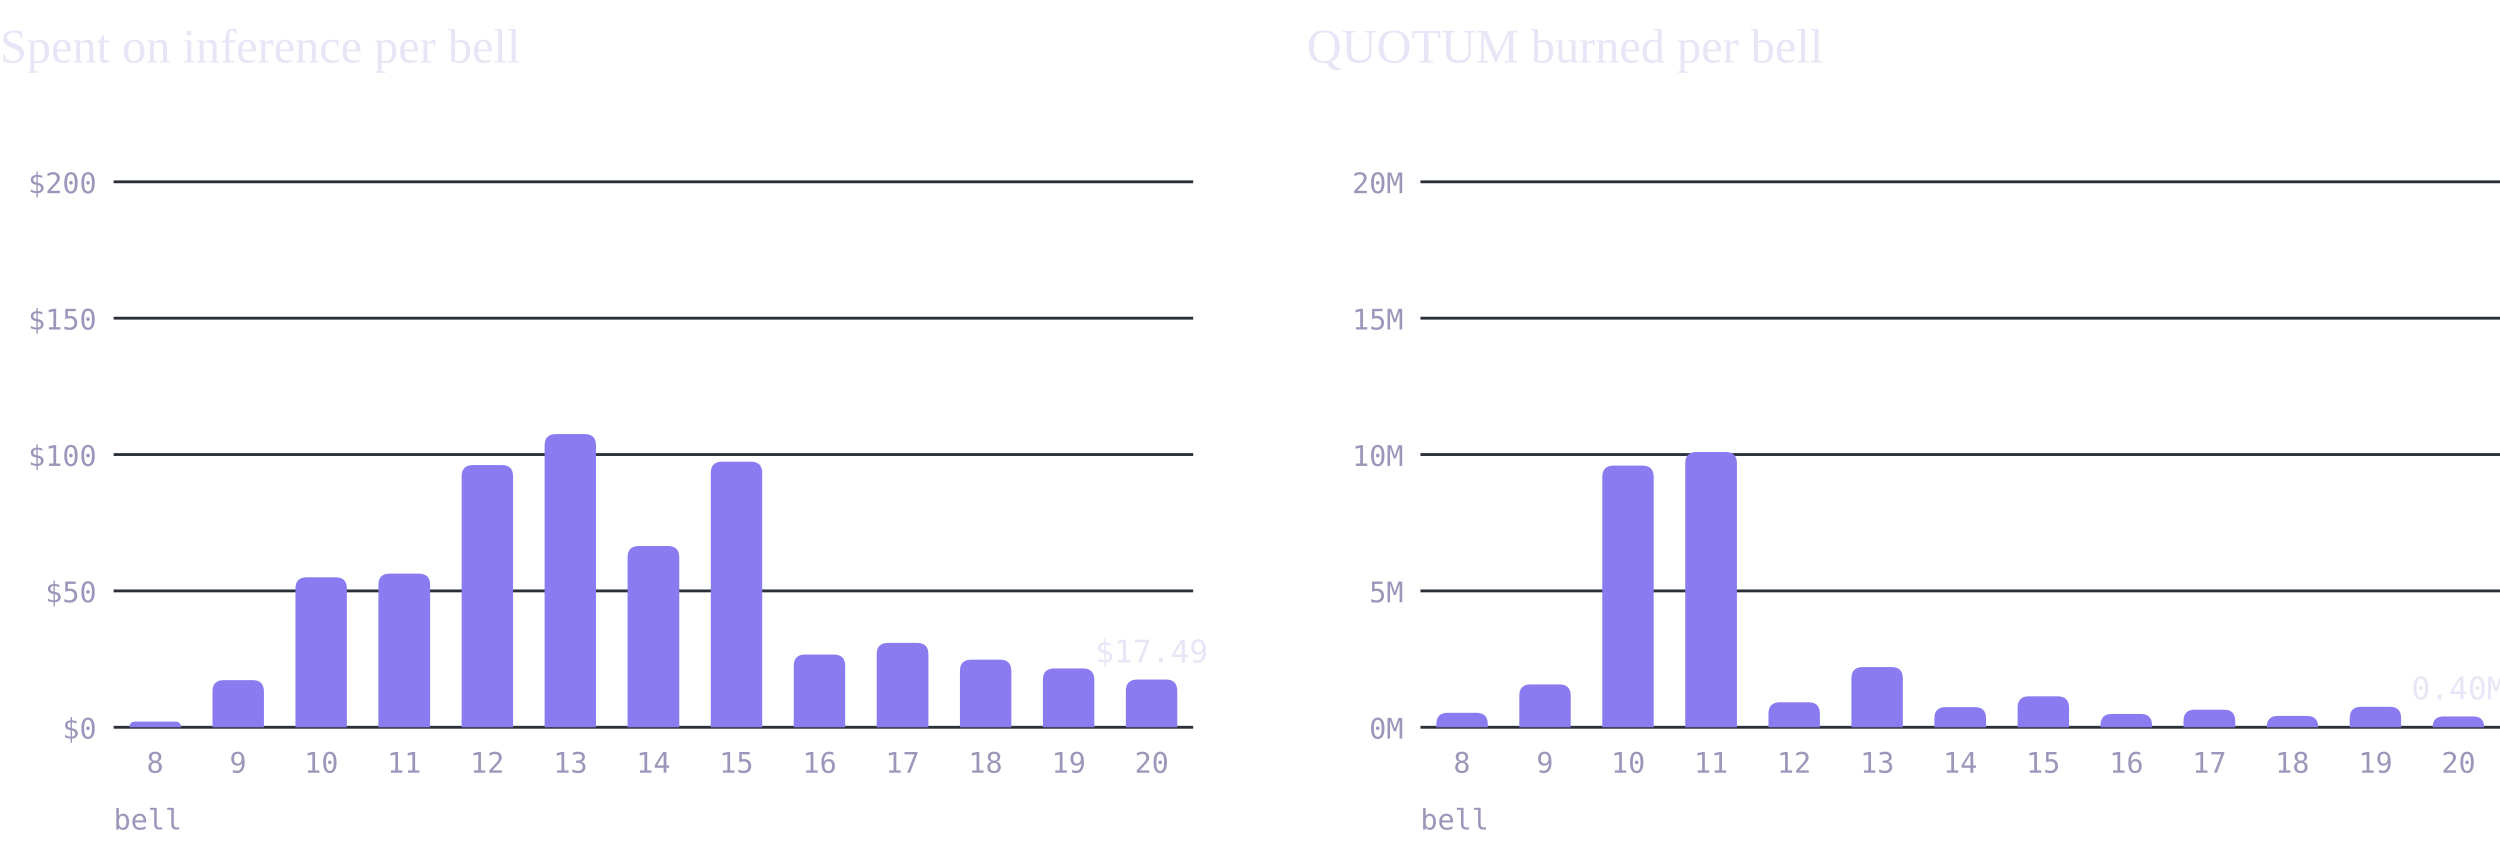
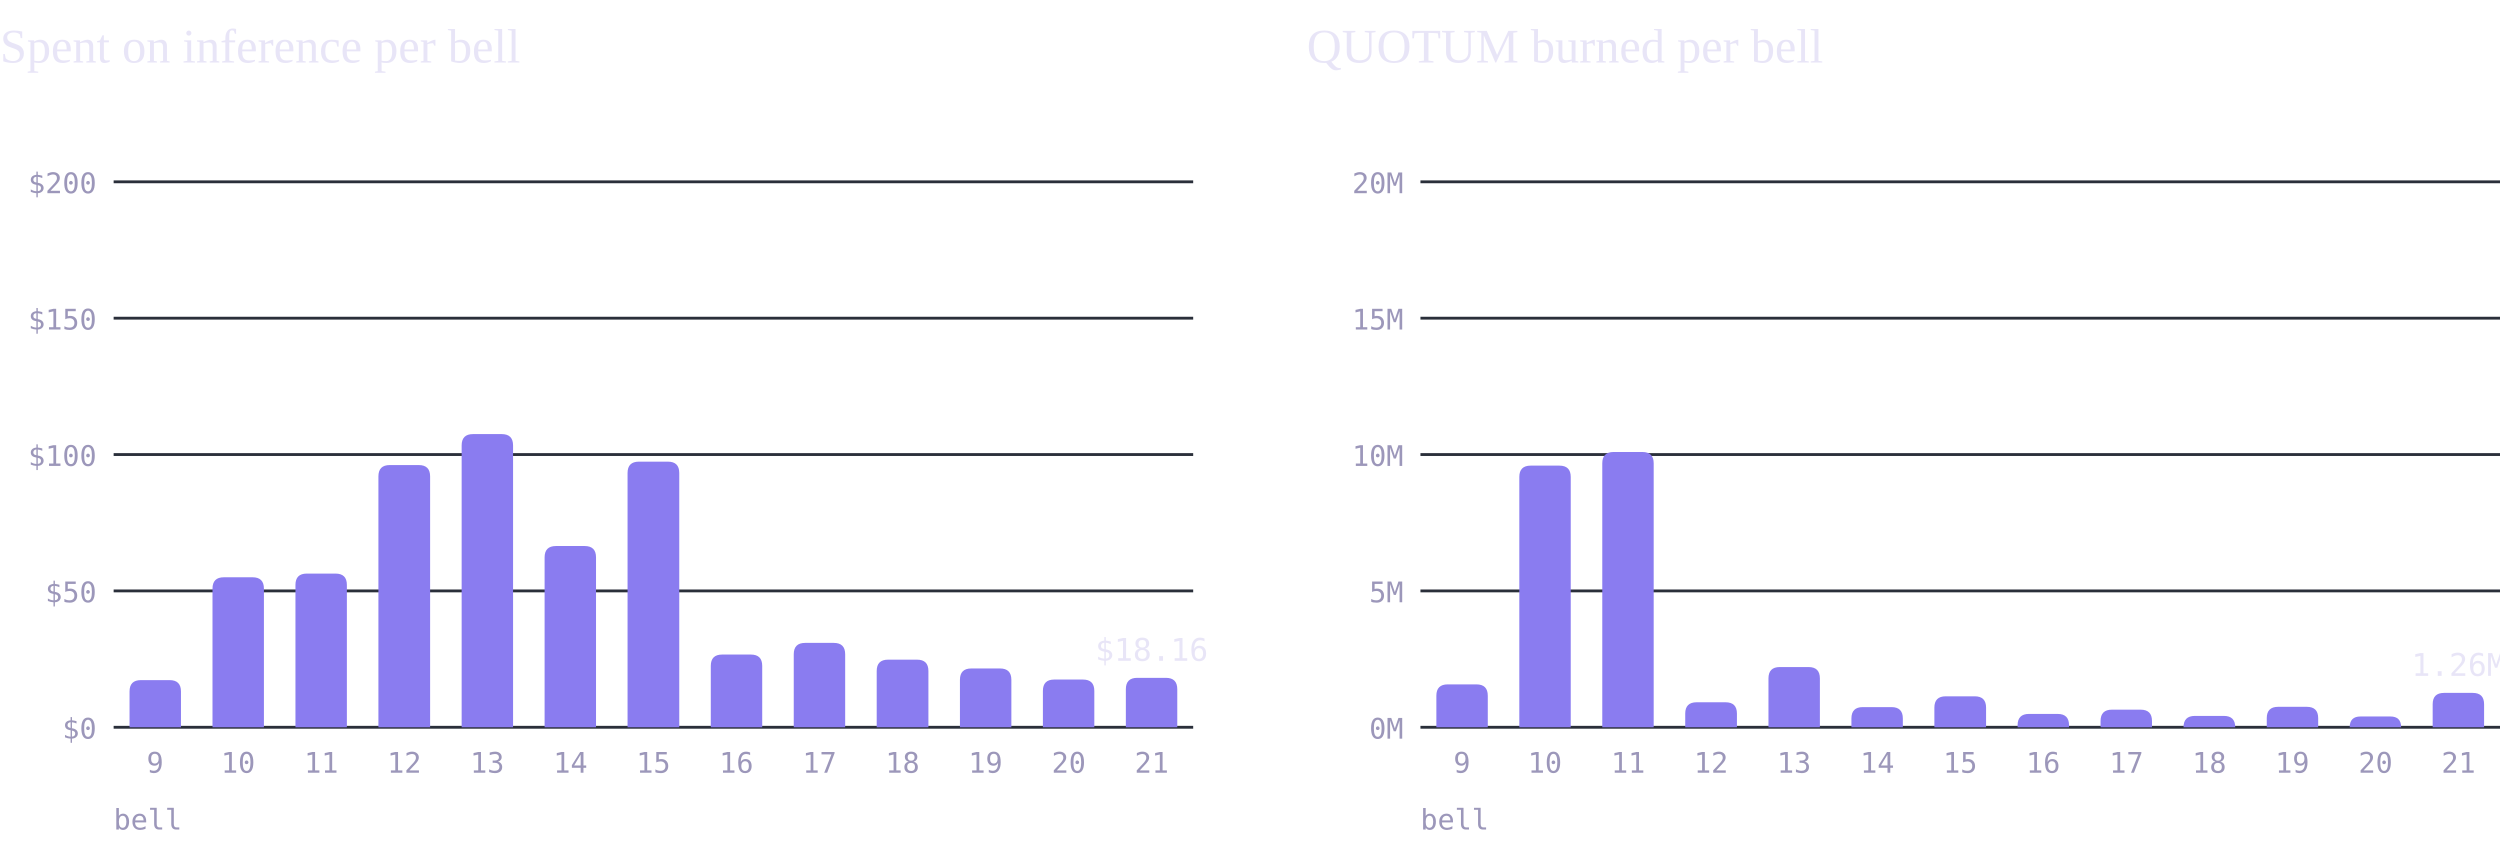
- <svg xmlns="http://www.w3.org/2000/svg" viewBox="0 0 880 300" width="880" height="300" role="img" aria-label="quotum bells 1 to 20: inference spent and QUOTUM burned per bell">
+ <svg xmlns="http://www.w3.org/2000/svg" viewBox="0 0 880 300" width="880" height="300" role="img" aria-label="quotum bells 1 to 21: inference spent and QUOTUM burned per bell">
  <text x="0" y="22" font-family="Georgia,'Times New Roman',serif" font-size="17" fill="#e8e5f7">Spent on inference per bell</text>
  <line x1="40" x2="420" y1="256.0" y2="256.0" stroke="#2a2f3a" stroke-width="1" />
  <text x="34" y="260.0" text-anchor="end" font-family="ui-monospace,SFMono-Regular,Menlo,monospace" font-size="10" fill="#9c97ba">$0</text>
  <line x1="40" x2="420" y1="208.0" y2="208.0" stroke="#2a2f3a" stroke-width="1" />
  <text x="34" y="212.0" text-anchor="end" font-family="ui-monospace,SFMono-Regular,Menlo,monospace" font-size="10" fill="#9c97ba">$50</text>
  <line x1="40" x2="420" y1="160.0" y2="160.0" stroke="#2a2f3a" stroke-width="1" />
  <text x="34" y="164.0" text-anchor="end" font-family="ui-monospace,SFMono-Regular,Menlo,monospace" font-size="10" fill="#9c97ba">$100</text>
  <line x1="40" x2="420" y1="112.0" y2="112.0" stroke="#2a2f3a" stroke-width="1" />
  <text x="34" y="116.0" text-anchor="end" font-family="ui-monospace,SFMono-Regular,Menlo,monospace" font-size="10" fill="#9c97ba">$150</text>
  <line x1="40" x2="420" y1="64.0" y2="64.0" stroke="#2a2f3a" stroke-width="1" />
  <text x="34" y="68.0" text-anchor="end" font-family="ui-monospace,SFMono-Regular,Menlo,monospace" font-size="10" fill="#9c97ba">$200</text>
-   <path d="M45.6,256.0 V256.0 Q45.6,254.0 47.6,254.0 H61.7 Q63.7,254.0 63.7,256.0 V256.0 Z" fill="#8a7cf0" />
-   <text x="54.6" y="272" text-anchor="middle" font-family="ui-monospace,SFMono-Regular,Menlo,monospace" font-size="10" fill="#9c97ba">8</text>
-   <path d="M74.8,256.0 V243.4 Q74.8,239.4 78.8,239.4 H88.9 Q92.9,239.4 92.9,243.4 V256.0 Z" fill="#8a7cf0" />
-   <text x="83.8" y="272" text-anchor="middle" font-family="ui-monospace,SFMono-Regular,Menlo,monospace" font-size="10" fill="#9c97ba">9</text>
-   <path d="M104.0,256.0 V207.2 Q104.0,203.2 108.0,203.2 H118.1 Q122.1,203.2 122.1,207.2 V256.0 Z" fill="#8a7cf0" />
-   <text x="113.1" y="272" text-anchor="middle" font-family="ui-monospace,SFMono-Regular,Menlo,monospace" font-size="10" fill="#9c97ba">10</text>
-   <path d="M133.2,256.0 V205.9 Q133.2,201.9 137.2,201.9 H147.4 Q151.4,201.9 151.4,205.9 V256.0 Z" fill="#8a7cf0" />
-   <text x="142.3" y="272" text-anchor="middle" font-family="ui-monospace,SFMono-Regular,Menlo,monospace" font-size="10" fill="#9c97ba">11</text>
-   <path d="M162.5,256.0 V167.7 Q162.5,163.7 166.5,163.7 H176.6 Q180.6,163.7 180.6,167.7 V256.0 Z" fill="#8a7cf0" />
-   <text x="171.5" y="272" text-anchor="middle" font-family="ui-monospace,SFMono-Regular,Menlo,monospace" font-size="10" fill="#9c97ba">12</text>
-   <path d="M191.7,256.0 V156.8 Q191.7,152.8 195.7,152.8 H205.8 Q209.8,152.8 209.8,156.8 V256.0 Z" fill="#8a7cf0" />
-   <text x="200.8" y="272" text-anchor="middle" font-family="ui-monospace,SFMono-Regular,Menlo,monospace" font-size="10" fill="#9c97ba">13</text>
-   <path d="M220.9,256.0 V196.2 Q220.9,192.2 224.9,192.2 H235.1 Q239.1,192.2 239.1,196.2 V256.0 Z" fill="#8a7cf0" />
-   <text x="230.0" y="272" text-anchor="middle" font-family="ui-monospace,SFMono-Regular,Menlo,monospace" font-size="10" fill="#9c97ba">14</text>
-   <path d="M250.2,256.0 V166.5 Q250.2,162.5 254.2,162.5 H264.3 Q268.3,162.5 268.3,166.5 V256.0 Z" fill="#8a7cf0" />
-   <text x="259.2" y="272" text-anchor="middle" font-family="ui-monospace,SFMono-Regular,Menlo,monospace" font-size="10" fill="#9c97ba">15</text>
-   <path d="M279.4,256.0 V234.4 Q279.4,230.4 283.4,230.4 H293.5 Q297.5,230.4 297.5,234.4 V256.0 Z" fill="#8a7cf0" />
-   <text x="288.5" y="272" text-anchor="middle" font-family="ui-monospace,SFMono-Regular,Menlo,monospace" font-size="10" fill="#9c97ba">16</text>
-   <path d="M308.6,256.0 V230.3 Q308.6,226.3 312.6,226.3 H322.8 Q326.8,226.3 326.8,230.3 V256.0 Z" fill="#8a7cf0" />
-   <text x="317.7" y="272" text-anchor="middle" font-family="ui-monospace,SFMono-Regular,Menlo,monospace" font-size="10" fill="#9c97ba">17</text>
-   <path d="M337.9,256.0 V236.2 Q337.9,232.2 341.9,232.2 H352.0 Q356.0,232.2 356.0,236.2 V256.0 Z" fill="#8a7cf0" />
-   <text x="346.9" y="272" text-anchor="middle" font-family="ui-monospace,SFMono-Regular,Menlo,monospace" font-size="10" fill="#9c97ba">18</text>
-   <path d="M367.1,256.0 V239.3 Q367.1,235.3 371.1,235.3 H381.2 Q385.2,235.3 385.2,239.3 V256.0 Z" fill="#8a7cf0" />
-   <text x="376.2" y="272" text-anchor="middle" font-family="ui-monospace,SFMono-Regular,Menlo,monospace" font-size="10" fill="#9c97ba">19</text>
-   <path d="M396.3,256.0 V243.2 Q396.3,239.2 400.3,239.2 H410.4 Q414.4,239.2 414.4,243.2 V256.0 Z" fill="#8a7cf0" />
-   <text x="405.4" y="272" text-anchor="middle" font-family="ui-monospace,SFMono-Regular,Menlo,monospace" font-size="10" fill="#9c97ba">20</text>
-   <text x="405.4" y="233.2" text-anchor="middle" font-family="ui-monospace,SFMono-Regular,Menlo,monospace" font-size="11" fill="#e8e5f7">$17.49</text>
+   <path d="M45.6,256.0 V243.4 Q45.6,239.4 49.6,239.4 H59.7 Q63.7,239.4 63.7,243.4 V256.0 Z" fill="#8a7cf0" />
+   <text x="54.6" y="272" text-anchor="middle" font-family="ui-monospace,SFMono-Regular,Menlo,monospace" font-size="10" fill="#9c97ba">9</text>
+   <path d="M74.8,256.0 V207.2 Q74.8,203.2 78.8,203.2 H88.9 Q92.9,203.2 92.9,207.2 V256.0 Z" fill="#8a7cf0" />
+   <text x="83.8" y="272" text-anchor="middle" font-family="ui-monospace,SFMono-Regular,Menlo,monospace" font-size="10" fill="#9c97ba">10</text>
+   <path d="M104.0,256.0 V205.9 Q104.0,201.9 108.0,201.9 H118.1 Q122.1,201.9 122.1,205.9 V256.0 Z" fill="#8a7cf0" />
+   <text x="113.1" y="272" text-anchor="middle" font-family="ui-monospace,SFMono-Regular,Menlo,monospace" font-size="10" fill="#9c97ba">11</text>
+   <path d="M133.2,256.0 V167.7 Q133.2,163.7 137.2,163.7 H147.4 Q151.4,163.7 151.4,167.7 V256.0 Z" fill="#8a7cf0" />
+   <text x="142.3" y="272" text-anchor="middle" font-family="ui-monospace,SFMono-Regular,Menlo,monospace" font-size="10" fill="#9c97ba">12</text>
+   <path d="M162.5,256.0 V156.8 Q162.5,152.8 166.5,152.8 H176.6 Q180.6,152.8 180.6,156.8 V256.0 Z" fill="#8a7cf0" />
+   <text x="171.5" y="272" text-anchor="middle" font-family="ui-monospace,SFMono-Regular,Menlo,monospace" font-size="10" fill="#9c97ba">13</text>
+   <path d="M191.7,256.0 V196.2 Q191.7,192.2 195.7,192.2 H205.8 Q209.8,192.2 209.8,196.2 V256.0 Z" fill="#8a7cf0" />
+   <text x="200.8" y="272" text-anchor="middle" font-family="ui-monospace,SFMono-Regular,Menlo,monospace" font-size="10" fill="#9c97ba">14</text>
+   <path d="M220.9,256.0 V166.5 Q220.9,162.5 224.9,162.5 H235.1 Q239.1,162.5 239.1,166.5 V256.0 Z" fill="#8a7cf0" />
+   <text x="230.0" y="272" text-anchor="middle" font-family="ui-monospace,SFMono-Regular,Menlo,monospace" font-size="10" fill="#9c97ba">15</text>
+   <path d="M250.2,256.0 V234.4 Q250.2,230.4 254.2,230.4 H264.3 Q268.3,230.4 268.3,234.4 V256.0 Z" fill="#8a7cf0" />
+   <text x="259.2" y="272" text-anchor="middle" font-family="ui-monospace,SFMono-Regular,Menlo,monospace" font-size="10" fill="#9c97ba">16</text>
+   <path d="M279.4,256.0 V230.3 Q279.4,226.3 283.4,226.3 H293.5 Q297.5,226.3 297.5,230.3 V256.0 Z" fill="#8a7cf0" />
+   <text x="288.5" y="272" text-anchor="middle" font-family="ui-monospace,SFMono-Regular,Menlo,monospace" font-size="10" fill="#9c97ba">17</text>
+   <path d="M308.6,256.0 V236.2 Q308.6,232.2 312.6,232.2 H322.8 Q326.8,232.2 326.8,236.2 V256.0 Z" fill="#8a7cf0" />
+   <text x="317.7" y="272" text-anchor="middle" font-family="ui-monospace,SFMono-Regular,Menlo,monospace" font-size="10" fill="#9c97ba">18</text>
+   <path d="M337.9,256.0 V239.3 Q337.9,235.3 341.9,235.3 H352.0 Q356.0,235.3 356.0,239.3 V256.0 Z" fill="#8a7cf0" />
+   <text x="346.9" y="272" text-anchor="middle" font-family="ui-monospace,SFMono-Regular,Menlo,monospace" font-size="10" fill="#9c97ba">19</text>
+   <path d="M367.1,256.0 V243.2 Q367.1,239.2 371.1,239.2 H381.2 Q385.2,239.2 385.2,243.2 V256.0 Z" fill="#8a7cf0" />
+   <text x="376.2" y="272" text-anchor="middle" font-family="ui-monospace,SFMono-Regular,Menlo,monospace" font-size="10" fill="#9c97ba">20</text>
+   <path d="M396.3,256.0 V242.6 Q396.3,238.6 400.3,238.6 H410.4 Q414.4,238.6 414.4,242.6 V256.0 Z" fill="#8a7cf0" />
+   <text x="405.4" y="272" text-anchor="middle" font-family="ui-monospace,SFMono-Regular,Menlo,monospace" font-size="10" fill="#9c97ba">21</text>
+   <text x="405.4" y="232.6" text-anchor="middle" font-family="ui-monospace,SFMono-Regular,Menlo,monospace" font-size="11" fill="#e8e5f7">$18.16</text>
  <text x="40" y="292" font-family="ui-monospace,SFMono-Regular,Menlo,monospace" font-size="10" fill="#9c97ba">bell</text>
  <text x="460" y="22" font-family="Georgia,'Times New Roman',serif" font-size="17" fill="#e8e5f7">QUOTUM burned per bell</text>
  <line x1="500" x2="880" y1="256.0" y2="256.0" stroke="#2a2f3a" stroke-width="1" />
  <text x="494" y="260.0" text-anchor="end" font-family="ui-monospace,SFMono-Regular,Menlo,monospace" font-size="10" fill="#9c97ba">0M</text>
  <line x1="500" x2="880" y1="208.0" y2="208.0" stroke="#2a2f3a" stroke-width="1" />
  <text x="494" y="212.0" text-anchor="end" font-family="ui-monospace,SFMono-Regular,Menlo,monospace" font-size="10" fill="#9c97ba">5M</text>
  <line x1="500" x2="880" y1="160.0" y2="160.0" stroke="#2a2f3a" stroke-width="1" />
  <text x="494" y="164.0" text-anchor="end" font-family="ui-monospace,SFMono-Regular,Menlo,monospace" font-size="10" fill="#9c97ba">10M</text>
  <line x1="500" x2="880" y1="112.0" y2="112.0" stroke="#2a2f3a" stroke-width="1" />
  <text x="494" y="116.0" text-anchor="end" font-family="ui-monospace,SFMono-Regular,Menlo,monospace" font-size="10" fill="#9c97ba">15M</text>
  <line x1="500" x2="880" y1="64.0" y2="64.0" stroke="#2a2f3a" stroke-width="1" />
  <text x="494" y="68.0" text-anchor="end" font-family="ui-monospace,SFMono-Regular,Menlo,monospace" font-size="10" fill="#9c97ba">20M</text>
-   <path d="M505.6,256.0 V254.9 Q505.6,250.9 509.6,250.9 H519.7 Q523.7,250.9 523.7,254.9 V256.0 Z" fill="#8a7cf0" />
-   <text x="514.6" y="272" text-anchor="middle" font-family="ui-monospace,SFMono-Regular,Menlo,monospace" font-size="10" fill="#9c97ba">8</text>
-   <path d="M534.8,256.0 V244.9 Q534.8,240.9 538.8,240.9 H548.9 Q552.9,240.9 552.9,244.9 V256.0 Z" fill="#8a7cf0" />
-   <text x="543.8" y="272" text-anchor="middle" font-family="ui-monospace,SFMono-Regular,Menlo,monospace" font-size="10" fill="#9c97ba">9</text>
-   <path d="M564.0,256.0 V167.9 Q564.0,163.9 568.0,163.9 H578.1 Q582.1,163.9 582.1,167.9 V256.0 Z" fill="#8a7cf0" />
-   <text x="573.1" y="272" text-anchor="middle" font-family="ui-monospace,SFMono-Regular,Menlo,monospace" font-size="10" fill="#9c97ba">10</text>
-   <path d="M593.2,256.0 V163.1 Q593.2,159.1 597.2,159.1 H607.4 Q611.4,159.1 611.4,163.1 V256.0 Z" fill="#8a7cf0" />
-   <text x="602.3" y="272" text-anchor="middle" font-family="ui-monospace,SFMono-Regular,Menlo,monospace" font-size="10" fill="#9c97ba">11</text>
-   <path d="M622.5,256.0 V251.2 Q622.5,247.2 626.5,247.2 H636.6 Q640.6,247.2 640.6,251.2 V256.0 Z" fill="#8a7cf0" />
-   <text x="631.5" y="272" text-anchor="middle" font-family="ui-monospace,SFMono-Regular,Menlo,monospace" font-size="10" fill="#9c97ba">12</text>
-   <path d="M651.7,256.0 V238.8 Q651.7,234.8 655.7,234.8 H665.8 Q669.8,234.8 669.8,238.8 V256.0 Z" fill="#8a7cf0" />
-   <text x="660.8" y="272" text-anchor="middle" font-family="ui-monospace,SFMono-Regular,Menlo,monospace" font-size="10" fill="#9c97ba">13</text>
-   <path d="M680.9,256.0 V252.9 Q680.9,248.9 684.9,248.9 H695.1 Q699.1,248.9 699.1,252.9 V256.0 Z" fill="#8a7cf0" />
-   <text x="690.0" y="272" text-anchor="middle" font-family="ui-monospace,SFMono-Regular,Menlo,monospace" font-size="10" fill="#9c97ba">14</text>
-   <path d="M710.2,256.0 V249.1 Q710.2,245.1 714.2,245.1 H724.3 Q728.3,245.1 728.3,249.1 V256.0 Z" fill="#8a7cf0" />
-   <text x="719.2" y="272" text-anchor="middle" font-family="ui-monospace,SFMono-Regular,Menlo,monospace" font-size="10" fill="#9c97ba">15</text>
-   <path d="M739.4,256.0 V255.3 Q739.4,251.3 743.4,251.3 H753.5 Q757.5,251.3 757.5,255.3 V256.0 Z" fill="#8a7cf0" />
-   <text x="748.5" y="272" text-anchor="middle" font-family="ui-monospace,SFMono-Regular,Menlo,monospace" font-size="10" fill="#9c97ba">16</text>
-   <path d="M768.6,256.0 V253.8 Q768.6,249.8 772.6,249.8 H782.8 Q786.8,249.8 786.8,253.8 V256.0 Z" fill="#8a7cf0" />
-   <text x="777.7" y="272" text-anchor="middle" font-family="ui-monospace,SFMono-Regular,Menlo,monospace" font-size="10" fill="#9c97ba">17</text>
-   <path d="M797.9,256.0 V256.0 Q797.9,252.0 801.8,252.0 H812.0 Q816.0,252.0 816.0,256.0 V256.0 Z" fill="#8a7cf0" />
-   <text x="806.9" y="272" text-anchor="middle" font-family="ui-monospace,SFMono-Regular,Menlo,monospace" font-size="10" fill="#9c97ba">18</text>
-   <path d="M827.1,256.0 V252.8 Q827.1,248.8 831.1,248.8 H841.2 Q845.2,248.8 845.2,252.8 V256.0 Z" fill="#8a7cf0" />
-   <text x="836.2" y="272" text-anchor="middle" font-family="ui-monospace,SFMono-Regular,Menlo,monospace" font-size="10" fill="#9c97ba">19</text>
-   <path d="M856.3,256.0 V256.0 Q856.3,252.2 860.1,252.2 H870.6 Q874.4,252.2 874.4,256.0 V256.0 Z" fill="#8a7cf0" />
-   <text x="865.4" y="272" text-anchor="middle" font-family="ui-monospace,SFMono-Regular,Menlo,monospace" font-size="10" fill="#9c97ba">20</text>
-   <text x="865.4" y="246.2" text-anchor="middle" font-family="ui-monospace,SFMono-Regular,Menlo,monospace" font-size="11" fill="#e8e5f7">0.40M</text>
+   <path d="M505.6,256.0 V244.9 Q505.6,240.9 509.6,240.9 H519.7 Q523.7,240.9 523.7,244.9 V256.0 Z" fill="#8a7cf0" />
+   <text x="514.6" y="272" text-anchor="middle" font-family="ui-monospace,SFMono-Regular,Menlo,monospace" font-size="10" fill="#9c97ba">9</text>
+   <path d="M534.8,256.0 V167.9 Q534.8,163.9 538.8,163.9 H548.9 Q552.9,163.9 552.9,167.9 V256.0 Z" fill="#8a7cf0" />
+   <text x="543.8" y="272" text-anchor="middle" font-family="ui-monospace,SFMono-Regular,Menlo,monospace" font-size="10" fill="#9c97ba">10</text>
+   <path d="M564.0,256.0 V163.1 Q564.0,159.1 568.0,159.1 H578.1 Q582.1,159.1 582.1,163.1 V256.0 Z" fill="#8a7cf0" />
+   <text x="573.1" y="272" text-anchor="middle" font-family="ui-monospace,SFMono-Regular,Menlo,monospace" font-size="10" fill="#9c97ba">11</text>
+   <path d="M593.2,256.0 V251.2 Q593.2,247.2 597.2,247.2 H607.4 Q611.4,247.2 611.4,251.2 V256.0 Z" fill="#8a7cf0" />
+   <text x="602.3" y="272" text-anchor="middle" font-family="ui-monospace,SFMono-Regular,Menlo,monospace" font-size="10" fill="#9c97ba">12</text>
+   <path d="M622.5,256.0 V238.8 Q622.5,234.8 626.5,234.8 H636.6 Q640.6,234.8 640.6,238.8 V256.0 Z" fill="#8a7cf0" />
+   <text x="631.5" y="272" text-anchor="middle" font-family="ui-monospace,SFMono-Regular,Menlo,monospace" font-size="10" fill="#9c97ba">13</text>
+   <path d="M651.7,256.0 V252.9 Q651.7,248.9 655.7,248.9 H665.8 Q669.8,248.9 669.8,252.9 V256.0 Z" fill="#8a7cf0" />
+   <text x="660.8" y="272" text-anchor="middle" font-family="ui-monospace,SFMono-Regular,Menlo,monospace" font-size="10" fill="#9c97ba">14</text>
+   <path d="M680.9,256.0 V249.1 Q680.9,245.1 684.9,245.1 H695.1 Q699.1,245.1 699.1,249.1 V256.0 Z" fill="#8a7cf0" />
+   <text x="690.0" y="272" text-anchor="middle" font-family="ui-monospace,SFMono-Regular,Menlo,monospace" font-size="10" fill="#9c97ba">15</text>
+   <path d="M710.2,256.0 V255.3 Q710.2,251.3 714.2,251.3 H724.3 Q728.3,251.3 728.3,255.3 V256.0 Z" fill="#8a7cf0" />
+   <text x="719.2" y="272" text-anchor="middle" font-family="ui-monospace,SFMono-Regular,Menlo,monospace" font-size="10" fill="#9c97ba">16</text>
+   <path d="M739.4,256.0 V253.8 Q739.4,249.8 743.4,249.8 H753.5 Q757.5,249.8 757.5,253.8 V256.0 Z" fill="#8a7cf0" />
+   <text x="748.5" y="272" text-anchor="middle" font-family="ui-monospace,SFMono-Regular,Menlo,monospace" font-size="10" fill="#9c97ba">17</text>
+   <path d="M768.6,256.0 V256.0 Q768.6,252.0 772.6,252.0 H782.8 Q786.8,252.0 786.8,256.0 V256.0 Z" fill="#8a7cf0" />
+   <text x="777.7" y="272" text-anchor="middle" font-family="ui-monospace,SFMono-Regular,Menlo,monospace" font-size="10" fill="#9c97ba">18</text>
+   <path d="M797.9,256.0 V252.8 Q797.9,248.8 801.9,248.8 H812.0 Q816.0,248.8 816.0,252.8 V256.0 Z" fill="#8a7cf0" />
+   <text x="806.9" y="272" text-anchor="middle" font-family="ui-monospace,SFMono-Regular,Menlo,monospace" font-size="10" fill="#9c97ba">19</text>
+   <path d="M827.1,256.0 V256.0 Q827.1,252.2 830.9,252.2 H841.4 Q845.2,252.2 845.2,256.0 V256.0 Z" fill="#8a7cf0" />
+   <text x="836.2" y="272" text-anchor="middle" font-family="ui-monospace,SFMono-Regular,Menlo,monospace" font-size="10" fill="#9c97ba">20</text>
+   <path d="M856.3,256.0 V247.9 Q856.3,243.9 860.3,243.9 H870.4 Q874.4,243.9 874.4,247.9 V256.0 Z" fill="#8a7cf0" />
+   <text x="865.4" y="272" text-anchor="middle" font-family="ui-monospace,SFMono-Regular,Menlo,monospace" font-size="10" fill="#9c97ba">21</text>
+   <text x="865.4" y="237.9" text-anchor="middle" font-family="ui-monospace,SFMono-Regular,Menlo,monospace" font-size="11" fill="#e8e5f7">1.26M</text>
  <text x="500" y="292" font-family="ui-monospace,SFMono-Regular,Menlo,monospace" font-size="10" fill="#9c97ba">bell</text>
</svg>
